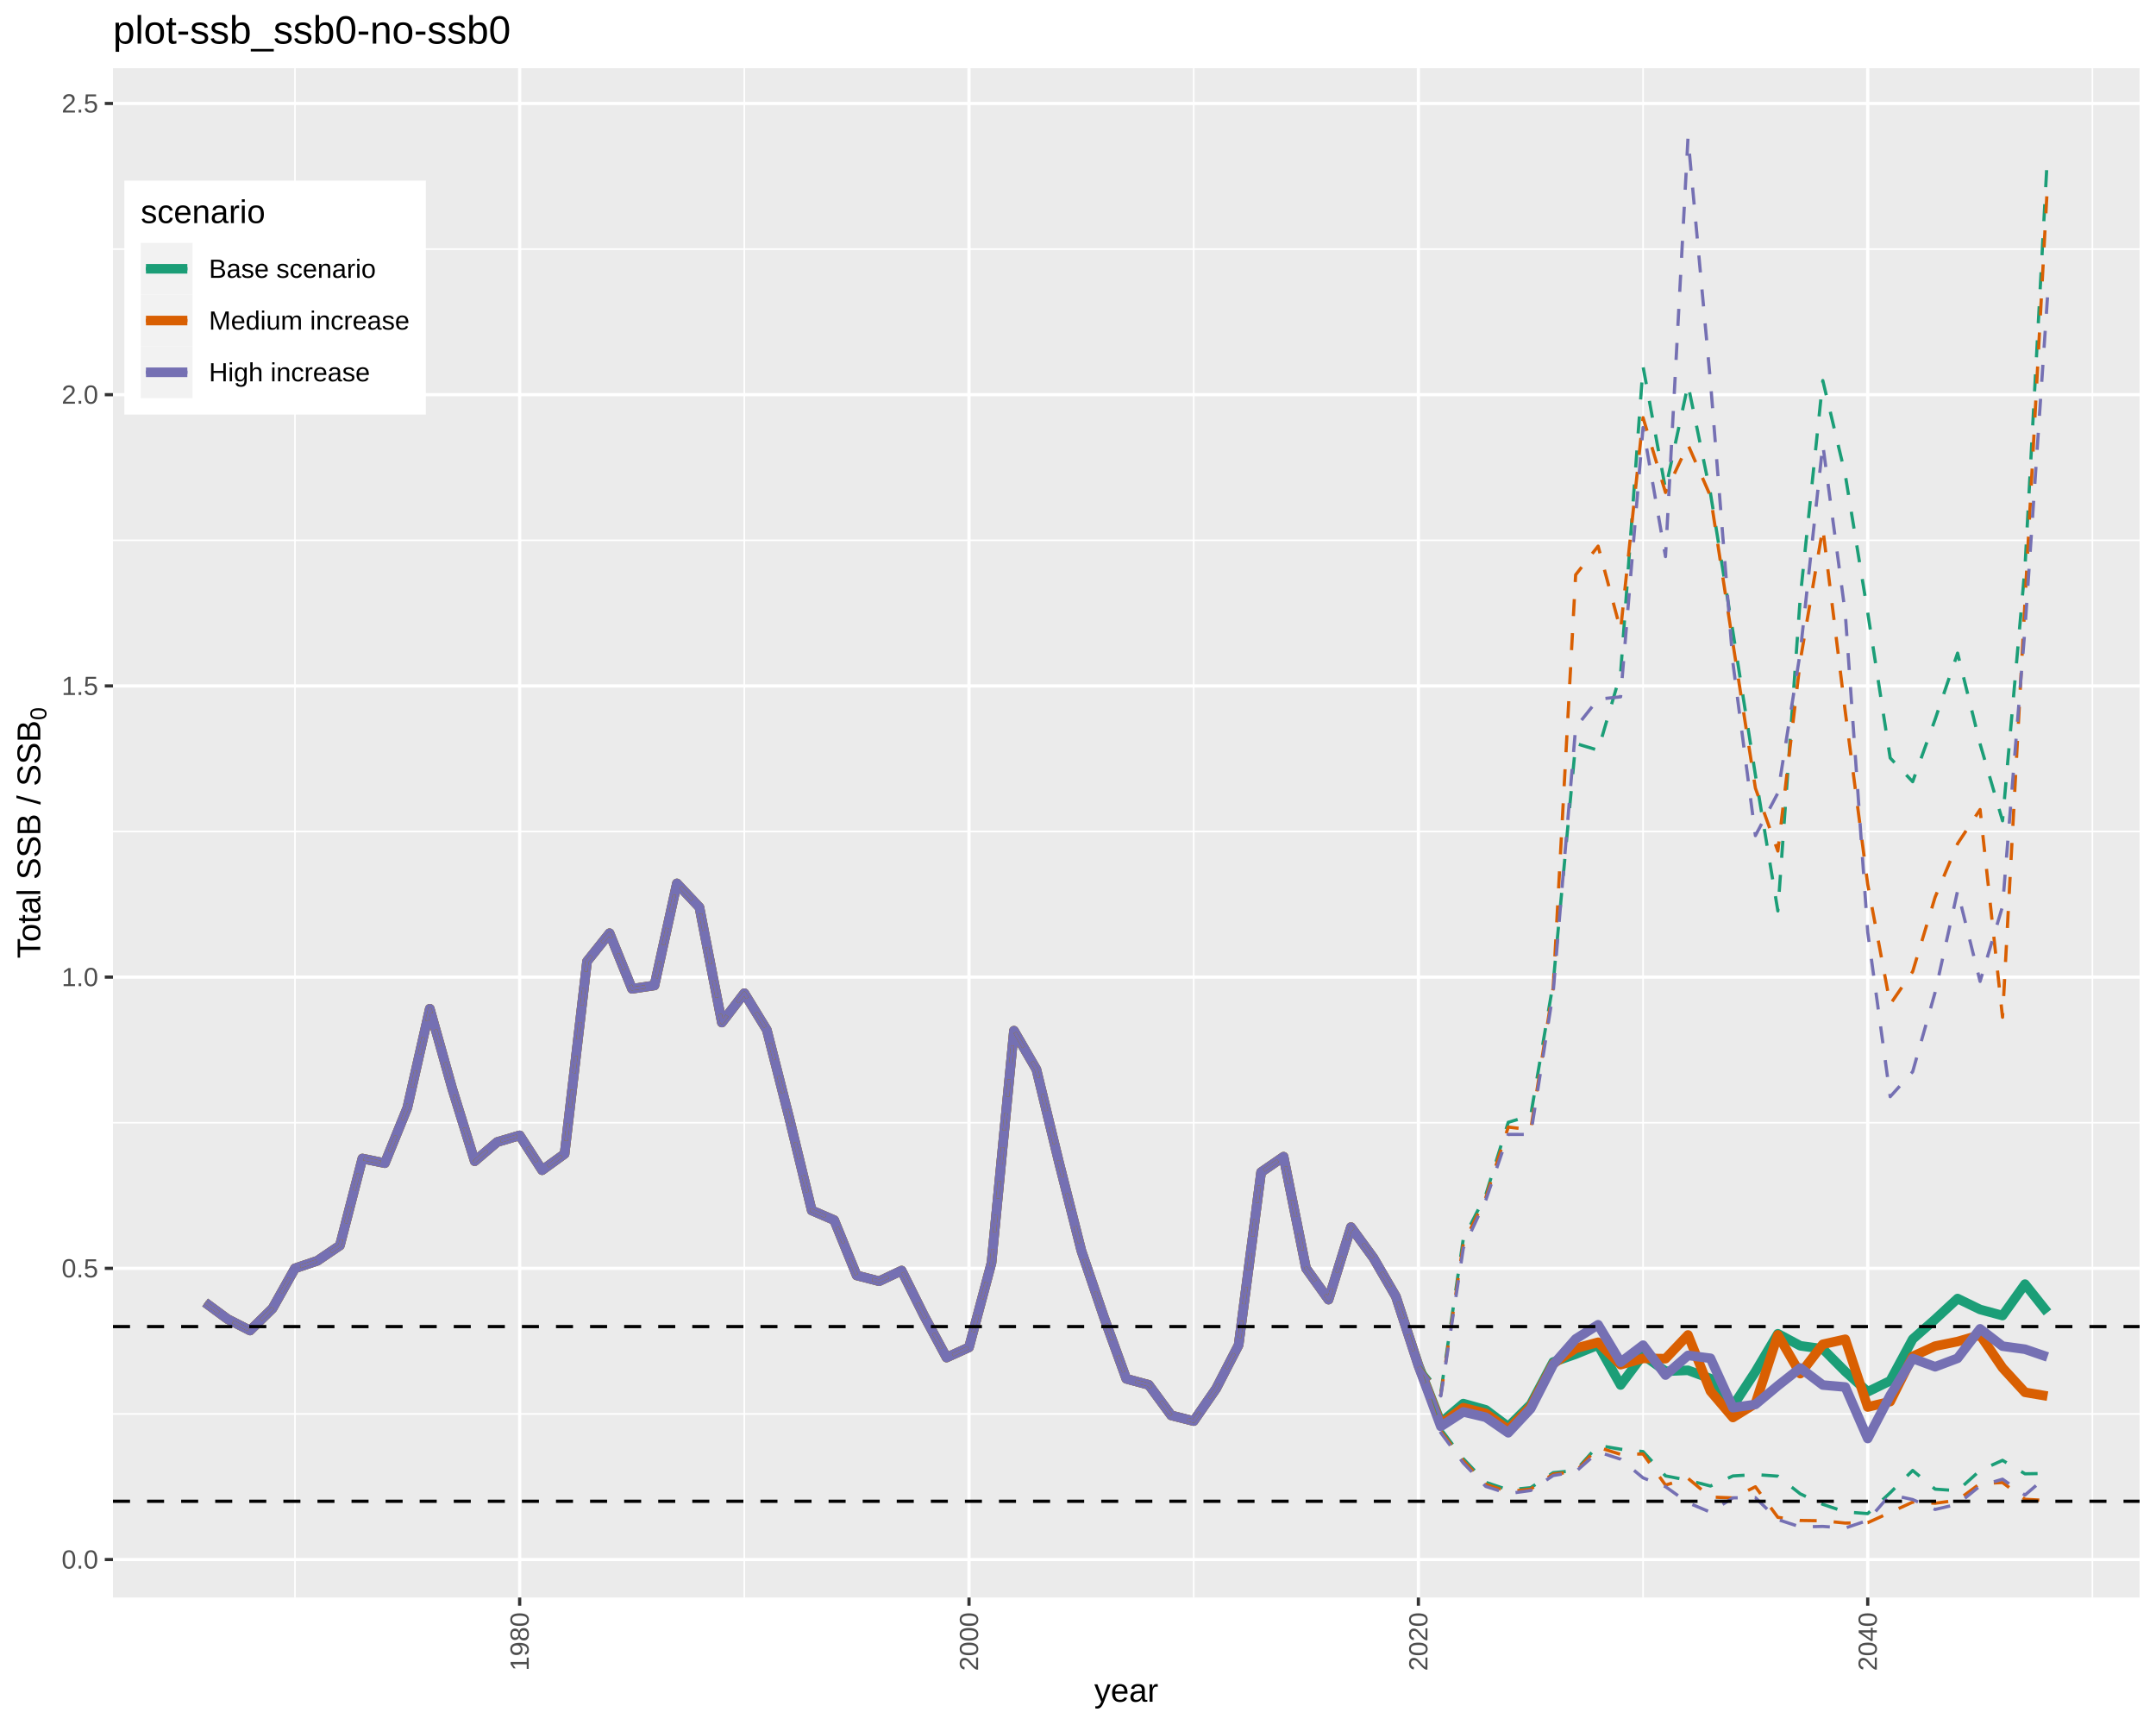
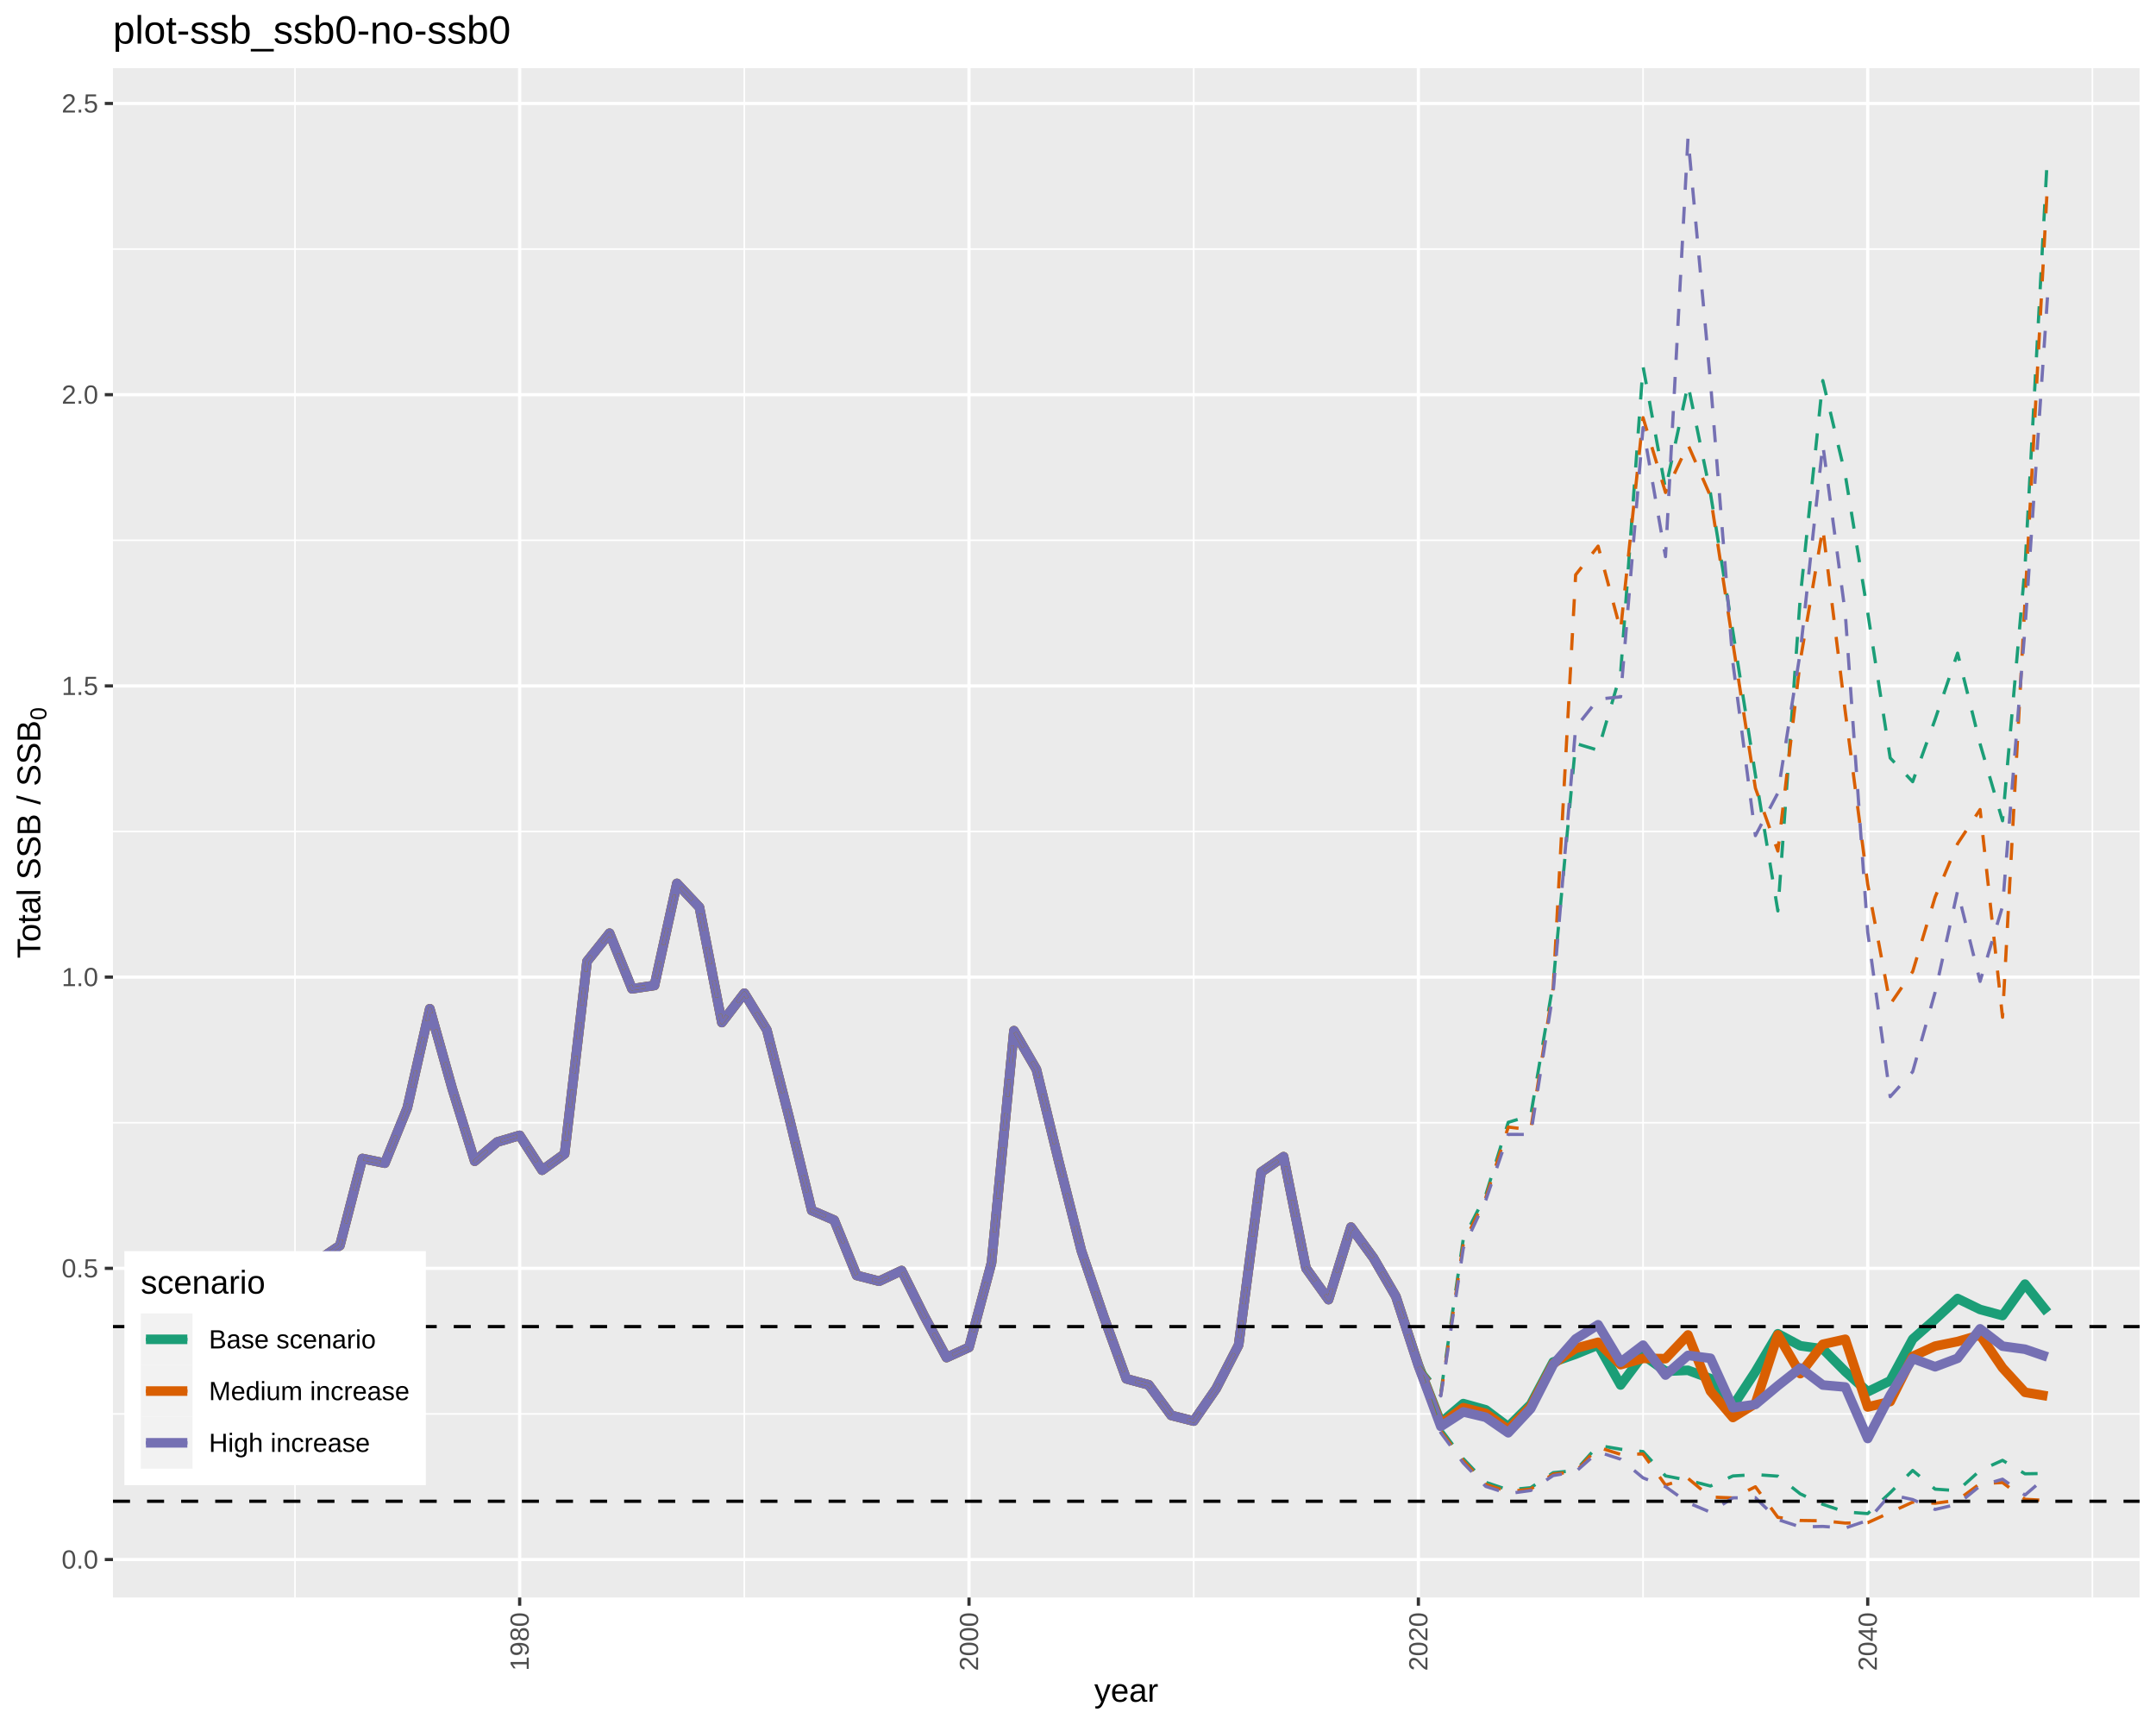
<svg xmlns="http://www.w3.org/2000/svg" viewBox="0 0 720.00 576.00">
  <defs>
    <style type="text/css">
    line, polyline, polygon, path, rect, circle {
      fill: none;
      stroke: #000000;
      stroke-linecap: round;
      stroke-linejoin: round;
      stroke-miterlimit: 10.00;
    }
  </style>
  </defs>
  <rect width="100%" height="100%" style="stroke: none; fill: #FFFFFF;" />
  <rect x="0.00" y="0.00" width="720.00" height="576.00" style="stroke-width: 1.07; stroke: #FFFFFF; fill: #FFFFFF;" />
  <defs>
    <clipPath id="cpMzcuNzN8NzE0LjUyfDUzMy40NHwyMi43Nw==">
      <rect x="37.73" y="22.77" width="676.79" height="510.67" />
    </clipPath>
  </defs>
  <rect x="37.73" y="22.77" width="676.79" height="510.67" style="stroke-width: 1.07; stroke: none; fill: #EBEBEB;" clip-path="url(#cpMzcuNzN8NzE0LjUyfDUzMy40NHwyMi43Nw==)" />
  <polyline points="37.73,472.13 714.52,472.13 " style="stroke-width: 0.53; stroke: #FFFFFF; stroke-linecap: butt;" clip-path="url(#cpMzcuNzN8NzE0LjUyfDUzMy40NHwyMi43Nw==)" />
  <polyline points="37.73,374.89 714.52,374.89 " style="stroke-width: 0.53; stroke: #FFFFFF; stroke-linecap: butt;" clip-path="url(#cpMzcuNzN8NzE0LjUyfDUzMy40NHwyMi43Nw==)" />
  <polyline points="37.73,277.65 714.52,277.65 " style="stroke-width: 0.53; stroke: #FFFFFF; stroke-linecap: butt;" clip-path="url(#cpMzcuNzN8NzE0LjUyfDUzMy40NHwyMi43Nw==)" />
  <polyline points="37.73,180.41 714.52,180.41 " style="stroke-width: 0.53; stroke: #FFFFFF; stroke-linecap: butt;" clip-path="url(#cpMzcuNzN8NzE0LjUyfDUzMy40NHwyMi43Nw==)" />
  <polyline points="37.73,83.17 714.52,83.17 " style="stroke-width: 0.53; stroke: #FFFFFF; stroke-linecap: butt;" clip-path="url(#cpMzcuNzN8NzE0LjUyfDUzMy40NHwyMi43Nw==)" />
  <polyline points="98.51,533.44 98.51,22.77 " style="stroke-width: 0.53; stroke: #FFFFFF; stroke-linecap: butt;" clip-path="url(#cpMzcuNzN8NzE0LjUyfDUzMy40NHwyMi43Nw==)" />
  <polyline points="248.57,533.44 248.57,22.77 " style="stroke-width: 0.53; stroke: #FFFFFF; stroke-linecap: butt;" clip-path="url(#cpMzcuNzN8NzE0LjUyfDUzMy40NHwyMi43Nw==)" />
  <polyline points="398.64,533.44 398.64,22.77 " style="stroke-width: 0.53; stroke: #FFFFFF; stroke-linecap: butt;" clip-path="url(#cpMzcuNzN8NzE0LjUyfDUzMy40NHwyMi43Nw==)" />
  <polyline points="548.70,533.44 548.70,22.77 " style="stroke-width: 0.53; stroke: #FFFFFF; stroke-linecap: butt;" clip-path="url(#cpMzcuNzN8NzE0LjUyfDUzMy40NHwyMi43Nw==)" />
  <polyline points="698.76,533.44 698.76,22.77 " style="stroke-width: 0.53; stroke: #FFFFFF; stroke-linecap: butt;" clip-path="url(#cpMzcuNzN8NzE0LjUyfDUzMy40NHwyMi43Nw==)" />
  <polyline points="37.73,520.75 714.52,520.75 " style="stroke-width: 1.07; stroke: #FFFFFF; stroke-linecap: butt;" clip-path="url(#cpMzcuNzN8NzE0LjUyfDUzMy40NHwyMi43Nw==)" />
  <polyline points="37.73,423.51 714.52,423.51 " style="stroke-width: 1.07; stroke: #FFFFFF; stroke-linecap: butt;" clip-path="url(#cpMzcuNzN8NzE0LjUyfDUzMy40NHwyMi43Nw==)" />
  <polyline points="37.73,326.27 714.52,326.27 " style="stroke-width: 1.07; stroke: #FFFFFF; stroke-linecap: butt;" clip-path="url(#cpMzcuNzN8NzE0LjUyfDUzMy40NHwyMi43Nw==)" />
  <polyline points="37.73,229.03 714.52,229.03 " style="stroke-width: 1.07; stroke: #FFFFFF; stroke-linecap: butt;" clip-path="url(#cpMzcuNzN8NzE0LjUyfDUzMy40NHwyMi43Nw==)" />
  <polyline points="37.73,131.79 714.52,131.79 " style="stroke-width: 1.07; stroke: #FFFFFF; stroke-linecap: butt;" clip-path="url(#cpMzcuNzN8NzE0LjUyfDUzMy40NHwyMi43Nw==)" />
  <polyline points="37.73,34.55 714.52,34.55 " style="stroke-width: 1.07; stroke: #FFFFFF; stroke-linecap: butt;" clip-path="url(#cpMzcuNzN8NzE0LjUyfDUzMy40NHwyMi43Nw==)" />
  <polyline points="173.54,533.44 173.54,22.77 " style="stroke-width: 1.07; stroke: #FFFFFF; stroke-linecap: butt;" clip-path="url(#cpMzcuNzN8NzE0LjUyfDUzMy40NHwyMi43Nw==)" />
  <polyline points="323.60,533.44 323.60,22.77 " style="stroke-width: 1.07; stroke: #FFFFFF; stroke-linecap: butt;" clip-path="url(#cpMzcuNzN8NzE0LjUyfDUzMy40NHwyMi43Nw==)" />
  <polyline points="473.67,533.44 473.67,22.77 " style="stroke-width: 1.07; stroke: #FFFFFF; stroke-linecap: butt;" clip-path="url(#cpMzcuNzN8NzE0LjUyfDUzMy40NHwyMi43Nw==)" />
  <polyline points="623.73,533.44 623.73,22.77 " style="stroke-width: 1.07; stroke: #FFFFFF; stroke-linecap: butt;" clip-path="url(#cpMzcuNzN8NzE0LjUyfDUzMy40NHwyMi43Nw==)" />
  <polyline points="68.50,434.92 76.00,440.45 83.50,444.27 91.00,436.91 98.51,423.52 106.01,420.98 113.51,415.88 121.02,386.85 128.52,388.39 136.02,369.92 143.53,336.84 151.03,363.54 158.53,387.73 166.04,381.34 173.54,379.12 181.04,390.74 188.55,385.30 196.05,321.01 203.55,311.62 211.06,330.17 218.56,329.05 226.06,294.99 233.57,302.96 241.07,341.43 248.57,331.65 256.08,343.90 263.58,373.33 271.08,404.18 278.58,407.42 286.09,425.88 293.59,427.81 301.09,424.26 308.60,439.35 316.10,453.30 323.60,449.89 331.11,421.69 338.61,344.17 346.11,357.11 353.62,388.00 361.12,417.62 368.62,439.70 376.13,460.39 383.63,462.42 391.13,472.61 398.64,474.51 406.14,463.66 413.64,449.12 421.15,391.41 428.65,386.24 436.15,423.48 443.66,433.95 451.16,409.76 458.66,420.03 466.16,432.94 473.67,455.73 481.17,475.02 488.67,468.68 496.18,470.76 503.68,476.39 511.18,468.95 518.69,454.80 526.19,452.17 533.69,449.12 541.20,462.47 548.70,452.45 556.20,457.88 563.71,457.56 571.21,460.34 578.71,469.50 586.22,458.03 593.72,445.37 601.22,449.38 608.73,450.41 616.23,457.97 623.73,464.72 631.24,461.06 638.74,447.15 646.24,440.54 653.74,433.60 661.25,437.25 668.75,439.28 676.25,428.79 683.76,438.24 " style="stroke-width: 3.20; stroke: #1B9E77; stroke-linecap: butt;" clip-path="url(#cpMzcuNzN8NzE0LjUyfDUzMy40NHwyMi43Nw==)" />
  <polyline points="68.50,434.92 76.00,440.45 83.50,444.27 91.00,436.91 98.51,423.52 106.01,420.98 113.51,415.88 121.02,386.85 128.52,388.39 136.02,369.92 143.53,336.84 151.03,363.54 158.53,387.73 166.04,381.34 173.54,379.12 181.04,390.74 188.55,385.30 196.05,321.01 203.55,311.62 211.06,330.17 218.56,329.05 226.06,294.99 233.57,302.96 241.07,341.43 248.57,331.65 256.08,343.90 263.58,373.33 271.08,404.18 278.58,407.42 286.09,425.88 293.59,427.81 301.09,424.26 308.60,439.35 316.10,453.30 323.60,449.89 331.11,421.69 338.61,344.17 346.11,357.11 353.62,388.00 361.12,417.62 368.62,439.70 376.13,460.39 383.63,462.42 391.13,472.61 398.64,474.51 406.14,463.66 413.64,449.12 421.15,391.41 428.65,386.24 436.15,423.48 443.66,433.95 451.16,409.76 458.66,420.03 466.16,432.94 473.67,455.91 481.17,475.61 488.67,470.04 496.18,471.95 503.68,477.37 511.18,469.66 518.69,455.37 526.19,450.23 533.69,448.21 541.20,455.68 548.70,453.58 556.20,453.67 563.71,445.76 571.21,464.52 578.71,473.32 586.22,468.68 593.72,445.75 601.22,458.67 608.73,448.88 616.23,447.20 623.73,469.82 631.24,468.00 638.74,452.92 646.24,449.49 653.74,447.96 661.25,445.77 668.75,456.74 676.25,464.91 683.76,466.18 " style="stroke-width: 3.20; stroke: #D95F02; stroke-linecap: butt;" clip-path="url(#cpMzcuNzN8NzE0LjUyfDUzMy40NHwyMi43Nw==)" />
  <polyline points="68.50,434.92 76.00,440.45 83.50,444.27 91.00,436.91 98.51,423.52 106.01,420.98 113.51,415.88 121.02,386.85 128.52,388.39 136.02,369.92 143.53,336.84 151.03,363.54 158.53,387.73 166.04,381.34 173.54,379.12 181.04,390.74 188.55,385.30 196.05,321.01 203.55,311.62 211.06,330.17 218.56,329.05 226.06,294.99 233.57,302.96 241.07,341.43 248.57,331.65 256.08,343.90 263.58,373.33 271.08,404.18 278.58,407.42 286.09,425.88 293.59,427.81 301.09,424.26 308.60,439.35 316.10,453.30 323.60,449.89 331.11,421.69 338.61,344.17 346.11,357.11 353.62,388.00 361.12,417.62 368.62,439.70 376.13,460.39 383.63,462.42 391.13,472.61 398.64,474.51 406.14,463.66 413.64,449.12 421.15,391.41 428.65,386.24 436.15,423.48 443.66,433.95 451.16,409.76 458.66,420.03 466.16,432.94 473.67,456.06 481.17,476.31 488.67,471.45 496.18,473.24 503.68,478.42 511.18,470.38 518.69,455.66 526.19,447.10 533.69,442.35 541.20,454.87 548.70,449.17 556.20,459.15 563.71,452.59 571.21,453.54 578.71,470.04 586.22,468.96 593.72,462.70 601.22,456.79 608.73,462.48 616.23,463.14 623.73,480.34 631.24,465.93 638.74,453.60 646.24,456.38 653.74,453.55 661.25,443.72 668.75,449.50 676.25,450.52 683.76,453.10 " style="stroke-width: 3.20; stroke: #7570B3; stroke-linecap: butt;" clip-path="url(#cpMzcuNzN8NzE0LjUyfDUzMy40NHwyMi43Nw==)" />
  <polyline points="68.50,434.92 76.00,440.45 83.50,444.27 91.00,436.91 98.51,423.52 106.01,420.98 113.51,415.88 121.02,386.85 128.52,388.39 136.02,369.92 143.53,336.84 151.03,363.54 158.53,387.73 166.04,381.34 173.54,379.12 181.04,390.74 188.55,385.30 196.05,321.01 203.55,311.62 211.06,330.17 218.56,329.05 226.06,294.99 233.57,302.96 241.07,341.43 248.57,331.65 256.08,343.90 263.58,373.33 271.08,404.18 278.58,407.42 286.09,425.88 293.59,427.81 301.09,424.26 308.60,439.35 316.10,453.30 323.60,449.89 331.11,421.69 338.61,344.17 346.11,357.11 353.62,388.00 361.12,417.62 368.62,439.70 376.13,460.39 383.63,462.42 391.13,472.61 398.64,474.51 406.14,463.66 413.64,449.12 421.15,391.41 428.65,386.24 436.15,423.48 443.66,433.95 451.16,409.76 458.66,420.03 466.16,432.94 473.67,455.73 481.17,477.11 488.67,487.07 496.18,494.96 503.68,497.49 511.18,496.76 518.69,491.74 526.19,491.03 533.69,482.64 541.20,483.91 548.70,484.70 556.20,492.82 563.71,494.27 571.21,496.20 578.71,492.84 586.22,492.38 593.72,492.91 601.22,498.83 608.73,502.32 616.23,504.85 623.73,505.41 631.24,498.43 638.74,491.00 646.24,497.24 653.74,497.76 661.25,491.00 668.75,487.62 676.25,492.12 683.76,491.99 " style="stroke-width: 1.07; stroke: #1B9E77; stroke-dasharray: 5.69,5.69; stroke-linecap: butt;" clip-path="url(#cpMzcuNzN8NzE0LjUyfDUzMy40NHwyMi43Nw==)" />
  <polyline points="68.50,434.92 76.00,440.45 83.50,444.27 91.00,436.91 98.51,423.52 106.01,420.98 113.51,415.88 121.02,386.85 128.52,388.39 136.02,369.92 143.53,336.84 151.03,363.54 158.53,387.73 166.04,381.34 173.54,379.12 181.04,390.74 188.55,385.30 196.05,321.01 203.55,311.62 211.06,330.17 218.56,329.05 226.06,294.99 233.57,302.96 241.07,341.43 248.57,331.65 256.08,343.90 263.58,373.33 271.08,404.18 278.58,407.42 286.09,425.88 293.59,427.81 301.09,424.26 308.60,439.35 316.10,453.30 323.60,449.89 331.11,421.69 338.61,344.17 346.11,357.11 353.62,388.00 361.12,417.62 368.62,439.70 376.13,460.39 383.63,462.42 391.13,472.61 398.64,474.51 406.14,463.66 413.64,449.12 421.15,391.41 428.65,386.24 436.15,423.48 443.66,433.95 451.16,409.76 458.66,420.03 466.16,432.94 473.67,455.91 481.17,477.86 488.67,487.76 496.18,495.64 503.68,498.10 511.18,497.23 518.69,492.20 526.19,491.41 533.69,483.27 541.20,485.63 548.70,485.51 556.20,495.89 563.71,493.64 571.21,499.88 578.71,500.18 586.22,496.45 593.72,506.66 601.22,507.70 608.73,507.81 616.23,508.58 623.73,508.45 631.24,505.02 638.74,501.58 646.24,501.95 653.74,500.94 661.25,495.40 668.75,495.04 676.25,500.63 683.76,501.03 " style="stroke-width: 1.07; stroke: #D95F02; stroke-dasharray: 5.69,5.69; stroke-linecap: butt;" clip-path="url(#cpMzcuNzN8NzE0LjUyfDUzMy40NHwyMi43Nw==)" />
  <polyline points="68.50,434.92 76.00,440.45 83.50,444.27 91.00,436.91 98.51,423.52 106.01,420.98 113.51,415.88 121.02,386.85 128.52,388.39 136.02,369.92 143.53,336.84 151.03,363.54 158.53,387.73 166.04,381.34 173.54,379.12 181.04,390.74 188.55,385.30 196.05,321.01 203.55,311.62 211.06,330.17 218.56,329.05 226.06,294.99 233.57,302.96 241.07,341.43 248.57,331.65 256.08,343.90 263.58,373.33 271.08,404.18 278.58,407.42 286.09,425.88 293.59,427.81 301.09,424.26 308.60,439.35 316.10,453.30 323.60,449.89 331.11,421.69 338.61,344.17 346.11,357.11 353.62,388.00 361.12,417.62 368.62,439.70 376.13,460.39 383.63,462.42 391.13,472.61 398.64,474.51 406.14,463.66 413.64,449.12 421.15,391.41 428.65,386.24 436.15,423.48 443.66,433.95 451.16,409.76 458.66,420.03 466.16,432.94 473.67,456.06 481.17,478.42 488.67,488.53 496.18,496.34 503.68,498.74 511.18,497.70 518.69,492.70 526.19,491.44 533.69,484.80 541.20,487.24 548.70,493.48 556.20,496.42 563.71,501.77 571.21,504.95 578.71,500.15 586.22,500.09 593.72,507.40 601.22,509.86 608.73,509.69 616.23,510.23 623.73,507.68 631.24,499.07 638.74,500.72 646.24,504.02 653.74,502.28 661.25,496.15 668.75,493.92 676.25,499.22 683.76,492.77 " style="stroke-width: 1.07; stroke: #7570B3; stroke-dasharray: 5.69,5.69; stroke-linecap: butt;" clip-path="url(#cpMzcuNzN8NzE0LjUyfDUzMy40NHwyMi43Nw==)" />
  <polyline points="68.50,434.92 76.00,440.45 83.50,444.27 91.00,436.91 98.51,423.52 106.01,420.98 113.51,415.88 121.02,386.85 128.52,388.39 136.02,369.92 143.53,336.84 151.03,363.54 158.53,387.73 166.04,381.34 173.54,379.12 181.04,390.74 188.55,385.30 196.05,321.01 203.55,311.62 211.06,330.17 218.56,329.05 226.06,294.99 233.57,302.96 241.07,341.43 248.57,331.65 256.08,343.90 263.58,373.33 271.08,404.18 278.58,407.42 286.09,425.88 293.59,427.81 301.09,424.26 308.60,439.35 316.10,453.30 323.60,449.89 331.11,421.69 338.61,344.17 346.11,357.11 353.62,388.00 361.12,417.62 368.62,439.70 376.13,460.39 383.63,462.42 391.13,472.61 398.64,474.51 406.14,463.66 413.64,449.12 421.15,391.41 428.65,386.24 436.15,423.48 443.66,433.95 451.16,409.76 458.66,420.03 466.16,432.94 473.67,455.73 481.17,464.95 488.67,413.70 496.18,398.96 503.68,374.75 511.18,372.49 518.69,328.28 526.19,248.25 533.69,250.51 541.20,224.92 548.70,122.36 556.20,163.34 563.71,128.44 571.21,164.73 578.71,210.99 586.22,258.78 593.72,304.17 601.22,199.25 608.73,127.07 616.23,158.55 623.73,204.56 631.24,253.10 638.74,261.02 646.24,240.19 653.74,218.09 661.25,248.41 668.75,274.07 676.25,189.40 683.76,51.68 " style="stroke-width: 1.07; stroke: #1B9E77; stroke-dasharray: 5.69,5.69; stroke-linecap: butt;" clip-path="url(#cpMzcuNzN8NzE0LjUyfDUzMy40NHwyMi43Nw==)" />
  <polyline points="68.50,434.92 76.00,440.45 83.50,444.27 91.00,436.91 98.51,423.52 106.01,420.98 113.51,415.88 121.02,386.85 128.52,388.39 136.02,369.92 143.53,336.84 151.03,363.54 158.53,387.73 166.04,381.34 173.54,379.12 181.04,390.74 188.55,385.30 196.05,321.01 203.55,311.62 211.06,330.17 218.56,329.05 226.06,294.99 233.57,302.96 241.07,341.43 248.57,331.65 256.08,343.90 263.58,373.33 271.08,404.18 278.58,407.42 286.09,425.88 293.59,427.81 301.09,424.26 308.60,439.35 316.10,453.30 323.60,449.89 331.11,421.69 338.61,344.17 346.11,357.11 353.62,388.00 361.12,417.62 368.62,439.70 376.13,460.39 383.63,462.42 391.13,472.61 398.64,474.51 406.14,463.66 413.64,449.12 421.15,391.41 428.65,386.24 436.15,423.48 443.66,433.95 451.16,409.76 458.66,420.03 466.16,432.94 473.67,455.91 481.17,465.74 488.67,415.34 496.18,399.92 503.68,376.34 511.18,377.25 518.69,329.84 526.19,191.94 533.69,182.36 541.20,210.39 548.70,139.47 556.20,164.45 563.71,148.50 571.21,165.66 578.71,214.81 586.22,263.17 593.72,284.18 601.22,220.52 608.73,176.35 616.23,237.63 623.73,295.32 631.24,335.34 638.74,324.43 646.24,299.55 653.74,281.70 661.25,270.31 668.75,339.67 676.25,200.85 683.76,61.41 " style="stroke-width: 1.07; stroke: #D95F02; stroke-dasharray: 5.69,5.69; stroke-linecap: butt;" clip-path="url(#cpMzcuNzN8NzE0LjUyfDUzMy40NHwyMi43Nw==)" />
  <polyline points="68.50,434.92 76.00,440.45 83.50,444.27 91.00,436.91 98.51,423.52 106.01,420.98 113.51,415.88 121.02,386.85 128.52,388.39 136.02,369.92 143.53,336.84 151.03,363.54 158.53,387.73 166.04,381.34 173.54,379.12 181.04,390.74 188.55,385.30 196.05,321.01 203.55,311.62 211.06,330.17 218.56,329.05 226.06,294.99 233.57,302.96 241.07,341.43 248.57,331.65 256.08,343.90 263.58,373.33 271.08,404.18 278.58,407.42 286.09,425.88 293.59,427.81 301.09,424.26 308.60,439.35 316.10,453.30 323.60,449.89 331.11,421.69 338.61,344.17 346.11,357.11 353.62,388.00 361.12,417.62 368.62,439.70 376.13,460.39 383.63,462.42 391.13,472.61 398.64,474.51 406.14,463.66 413.64,449.12 421.15,391.41 428.65,386.24 436.15,423.48 443.66,433.95 451.16,409.76 458.66,420.03 466.16,432.94 473.67,456.06 481.17,466.12 488.67,416.83 496.18,400.74 503.68,378.80 511.18,378.81 518.69,331.32 526.19,242.95 533.69,233.47 541.20,232.68 548.70,142.76 556.20,185.86 563.71,45.98 571.21,127.42 578.71,221.32 586.22,279.03 593.72,264.80 601.22,217.69 608.73,148.43 616.23,204.78 623.73,311.28 631.24,366.20 638.74,357.86 646.24,331.34 653.74,297.52 661.25,327.70 668.75,302.65 676.25,209.89 683.76,99.29 " style="stroke-width: 1.07; stroke: #7570B3; stroke-dasharray: 5.69,5.69; stroke-linecap: butt;" clip-path="url(#cpMzcuNzN8NzE0LjUyfDUzMy40NHwyMi43Nw==)" />
  <line x1="37.73" y1="442.96" x2="714.52" y2="442.96" style="stroke-width: 1.07; stroke-dasharray: 5.69,5.69; stroke-linecap: butt;" clip-path="url(#cpMzcuNzN8NzE0LjUyfDUzMy40NHwyMi43Nw==)" />
  <line x1="37.73" y1="501.30" x2="714.52" y2="501.30" style="stroke-width: 1.07; stroke-dasharray: 5.69,5.69; stroke-linecap: butt;" clip-path="url(#cpMzcuNzN8NzE0LjUyfDUzMy40NHwyMi43Nw==)" />
  <defs>
    <clipPath id="cpMC4wMHw3MjAuMDB8NTc2LjAwfDAuMDA=">
      <rect x="0.00" y="0.00" width="720.00" height="576.00" />
    </clipPath>
  </defs>
  <g clip-path="url(#cpMC4wMHw3MjAuMDB8NTc2LjAwfDAuMDA=)">
    <text x="20.58" y="523.78" style="font-size: 8.80px; fill: #4D4D4D; font-family: Liberation Sans;" textLength="12.22px" lengthAdjust="spacingAndGlyphs">0.0</text>
  </g>
  <g clip-path="url(#cpMC4wMHw3MjAuMDB8NTc2LjAwfDAuMDA=)">
    <text x="20.58" y="426.54" style="font-size: 8.80px; fill: #4D4D4D; font-family: Liberation Sans;" textLength="12.22px" lengthAdjust="spacingAndGlyphs">0.5</text>
  </g>
  <g clip-path="url(#cpMC4wMHw3MjAuMDB8NTc2LjAwfDAuMDA=)">
    <text x="20.58" y="329.29" style="font-size: 8.80px; fill: #4D4D4D; font-family: Liberation Sans;" textLength="12.22px" lengthAdjust="spacingAndGlyphs">1.0</text>
  </g>
  <g clip-path="url(#cpMC4wMHw3MjAuMDB8NTc2LjAwfDAuMDA=)">
    <text x="20.58" y="232.05" style="font-size: 8.80px; fill: #4D4D4D; font-family: Liberation Sans;" textLength="12.22px" lengthAdjust="spacingAndGlyphs">1.5</text>
  </g>
  <g clip-path="url(#cpMC4wMHw3MjAuMDB8NTc2LjAwfDAuMDA=)">
    <text x="20.58" y="134.81" style="font-size: 8.80px; fill: #4D4D4D; font-family: Liberation Sans;" textLength="12.22px" lengthAdjust="spacingAndGlyphs">2.0</text>
  </g>
  <g clip-path="url(#cpMC4wMHw3MjAuMDB8NTc2LjAwfDAuMDA=)">
    <text x="20.58" y="37.57" style="font-size: 8.80px; fill: #4D4D4D; font-family: Liberation Sans;" textLength="12.22px" lengthAdjust="spacingAndGlyphs">2.5</text>
  </g>
  <polyline points="34.99,520.75 37.73,520.75 " style="stroke-width: 1.07; stroke: #333333; stroke-linecap: butt;" clip-path="url(#cpMC4wMHw3MjAuMDB8NTc2LjAwfDAuMDA=)" />
  <polyline points="34.99,423.51 37.73,423.51 " style="stroke-width: 1.07; stroke: #333333; stroke-linecap: butt;" clip-path="url(#cpMC4wMHw3MjAuMDB8NTc2LjAwfDAuMDA=)" />
  <polyline points="34.99,326.27 37.73,326.27 " style="stroke-width: 1.07; stroke: #333333; stroke-linecap: butt;" clip-path="url(#cpMC4wMHw3MjAuMDB8NTc2LjAwfDAuMDA=)" />
  <polyline points="34.99,229.03 37.73,229.03 " style="stroke-width: 1.07; stroke: #333333; stroke-linecap: butt;" clip-path="url(#cpMC4wMHw3MjAuMDB8NTc2LjAwfDAuMDA=)" />
  <polyline points="34.99,131.79 37.73,131.79 " style="stroke-width: 1.07; stroke: #333333; stroke-linecap: butt;" clip-path="url(#cpMC4wMHw3MjAuMDB8NTc2LjAwfDAuMDA=)" />
  <polyline points="34.99,34.55 37.73,34.55 " style="stroke-width: 1.07; stroke: #333333; stroke-linecap: butt;" clip-path="url(#cpMC4wMHw3MjAuMDB8NTc2LjAwfDAuMDA=)" />
  <polyline points="173.54,536.18 173.54,533.44 " style="stroke-width: 1.07; stroke: #333333; stroke-linecap: butt;" clip-path="url(#cpMC4wMHw3MjAuMDB8NTc2LjAwfDAuMDA=)" />
  <polyline points="323.60,536.18 323.60,533.44 " style="stroke-width: 1.07; stroke: #333333; stroke-linecap: butt;" clip-path="url(#cpMC4wMHw3MjAuMDB8NTc2LjAwfDAuMDA=)" />
  <polyline points="473.67,536.18 473.67,533.44 " style="stroke-width: 1.07; stroke: #333333; stroke-linecap: butt;" clip-path="url(#cpMC4wMHw3MjAuMDB8NTc2LjAwfDAuMDA=)" />
  <polyline points="623.73,536.18 623.73,533.44 " style="stroke-width: 1.07; stroke: #333333; stroke-linecap: butt;" clip-path="url(#cpMC4wMHw3MjAuMDB8NTc2LjAwfDAuMDA=)" />
  <g clip-path="url(#cpMC4wMHw3MjAuMDB8NTc2LjAwfDAuMDA=)">
    <text transform="translate(176.56,557.94) rotate(-90)" style="font-size: 8.80px; fill: #4D4D4D; font-family: Liberation Sans;" textLength="19.56px" lengthAdjust="spacingAndGlyphs">1980</text>
  </g>
  <g clip-path="url(#cpMC4wMHw3MjAuMDB8NTc2LjAwfDAuMDA=)">
    <text transform="translate(326.63,557.94) rotate(-90)" style="font-size: 8.80px; fill: #4D4D4D; font-family: Liberation Sans;" textLength="19.56px" lengthAdjust="spacingAndGlyphs">2000</text>
  </g>
  <g clip-path="url(#cpMC4wMHw3MjAuMDB8NTc2LjAwfDAuMDA=)">
    <text transform="translate(476.69,557.94) rotate(-90)" style="font-size: 8.80px; fill: #4D4D4D; font-family: Liberation Sans;" textLength="19.56px" lengthAdjust="spacingAndGlyphs">2020</text>
  </g>
  <g clip-path="url(#cpMC4wMHw3MjAuMDB8NTc2LjAwfDAuMDA=)">
    <text transform="translate(626.76,557.94) rotate(-90)" style="font-size: 8.80px; fill: #4D4D4D; font-family: Liberation Sans;" textLength="19.56px" lengthAdjust="spacingAndGlyphs">2040</text>
  </g>
  <g clip-path="url(#cpMC4wMHw3MjAuMDB8NTc2LjAwfDAuMDA=)">
    <text x="365.42" y="568.24" style="font-size: 11.00px; font-family: Liberation Sans;" textLength="21.41px" lengthAdjust="spacingAndGlyphs">year</text>
  </g>
  <g clip-path="url(#cpMC4wMHw3MjAuMDB8NTc2LjAwfDAuMDA=)">
    <text transform="translate(13.45,320.03) rotate(-90)" style="font-size: 11.00px; font-family: Liberation Sans;" textLength="79.56px" lengthAdjust="spacingAndGlyphs">Total SSB / SSB</text>
  </g>
  <g clip-path="url(#cpMC4wMHw3MjAuMDB8NTc2LjAwfDAuMDA=)">
    <text transform="translate(15.48,240.47) rotate(-90)" style="font-size: 7.70px; font-family: Liberation Sans;" textLength="4.28px" lengthAdjust="spacingAndGlyphs">0</text>
  </g>
-   <rect x="41.53" y="60.31" width="100.69" height="78.12" style="stroke-width: 1.07; stroke: none; fill: #FFFFFF;" clip-path="url(#cpMC4wMHw3MjAuMDB8NTc2LjAwfDAuMDA=)" />
+   <rect x="41.53" y="417.78" width="100.69" height="78.12" style="stroke-width: 1.07; stroke: none; fill: #FFFFFF;" clip-path="url(#cpMC4wMHw3MjAuMDB8NTc2LjAwfDAuMDA=)" />
  <g clip-path="url(#cpMC4wMHw3MjAuMDB8NTc2LjAwfDAuMDA=)">
-     <text x="47.01" y="74.49" style="font-size: 11.00px; font-family: Liberation Sans;" textLength="41.59px" lengthAdjust="spacingAndGlyphs">scenario</text>
+     <text x="47.01" y="431.96" style="font-size: 11.00px; font-family: Liberation Sans;" textLength="41.59px" lengthAdjust="spacingAndGlyphs">scenario</text>
  </g>
-   <rect x="47.01" y="81.11" width="17.28" height="17.28" style="stroke-width: 1.07; stroke: none; fill: #F2F2F2;" clip-path="url(#cpMC4wMHw3MjAuMDB8NTc2LjAwfDAuMDA=)" />
-   <line x1="48.74" y1="89.75" x2="62.56" y2="89.75" style="stroke-width: 3.20; stroke: #1B9E77; stroke-linecap: butt;" clip-path="url(#cpMC4wMHw3MjAuMDB8NTc2LjAwfDAuMDA=)" />
-   <line x1="48.74" y1="89.75" x2="62.56" y2="89.75" style="stroke-width: 1.07; stroke: #1B9E77; stroke-dasharray: 5.69,5.69; stroke-linecap: butt;" clip-path="url(#cpMC4wMHw3MjAuMDB8NTc2LjAwfDAuMDA=)" />
-   <line x1="48.74" y1="89.75" x2="62.56" y2="89.75" style="stroke-width: 1.07; stroke: #1B9E77; stroke-dasharray: 5.69,5.69; stroke-linecap: butt;" clip-path="url(#cpMC4wMHw3MjAuMDB8NTc2LjAwfDAuMDA=)" />
-   <rect x="47.01" y="98.39" width="17.28" height="17.28" style="stroke-width: 1.07; stroke: none; fill: #F2F2F2;" clip-path="url(#cpMC4wMHw3MjAuMDB8NTc2LjAwfDAuMDA=)" />
-   <line x1="48.74" y1="107.03" x2="62.56" y2="107.03" style="stroke-width: 3.20; stroke: #D95F02; stroke-linecap: butt;" clip-path="url(#cpMC4wMHw3MjAuMDB8NTc2LjAwfDAuMDA=)" />
-   <line x1="48.74" y1="107.03" x2="62.56" y2="107.03" style="stroke-width: 1.07; stroke: #D95F02; stroke-dasharray: 5.69,5.69; stroke-linecap: butt;" clip-path="url(#cpMC4wMHw3MjAuMDB8NTc2LjAwfDAuMDA=)" />
-   <line x1="48.74" y1="107.03" x2="62.56" y2="107.03" style="stroke-width: 1.07; stroke: #D95F02; stroke-dasharray: 5.69,5.69; stroke-linecap: butt;" clip-path="url(#cpMC4wMHw3MjAuMDB8NTc2LjAwfDAuMDA=)" />
-   <rect x="47.01" y="115.67" width="17.28" height="17.28" style="stroke-width: 1.07; stroke: none; fill: #F2F2F2;" clip-path="url(#cpMC4wMHw3MjAuMDB8NTc2LjAwfDAuMDA=)" />
-   <line x1="48.74" y1="124.31" x2="62.56" y2="124.31" style="stroke-width: 3.20; stroke: #7570B3; stroke-linecap: butt;" clip-path="url(#cpMC4wMHw3MjAuMDB8NTc2LjAwfDAuMDA=)" />
-   <line x1="48.74" y1="124.31" x2="62.56" y2="124.31" style="stroke-width: 1.07; stroke: #7570B3; stroke-dasharray: 5.69,5.69; stroke-linecap: butt;" clip-path="url(#cpMC4wMHw3MjAuMDB8NTc2LjAwfDAuMDA=)" />
-   <line x1="48.74" y1="124.31" x2="62.56" y2="124.31" style="stroke-width: 1.07; stroke: #7570B3; stroke-dasharray: 5.69,5.69; stroke-linecap: butt;" clip-path="url(#cpMC4wMHw3MjAuMDB8NTc2LjAwfDAuMDA=)" />
+   <rect x="47.01" y="438.58" width="17.28" height="17.28" style="stroke-width: 1.07; stroke: none; fill: #F2F2F2;" clip-path="url(#cpMC4wMHw3MjAuMDB8NTc2LjAwfDAuMDA=)" />
+   <line x1="48.74" y1="447.22" x2="62.56" y2="447.22" style="stroke-width: 3.20; stroke: #1B9E77; stroke-linecap: butt;" clip-path="url(#cpMC4wMHw3MjAuMDB8NTc2LjAwfDAuMDA=)" />
+   <line x1="48.74" y1="447.22" x2="62.56" y2="447.22" style="stroke-width: 1.07; stroke: #1B9E77; stroke-dasharray: 5.69,5.69; stroke-linecap: butt;" clip-path="url(#cpMC4wMHw3MjAuMDB8NTc2LjAwfDAuMDA=)" />
+   <line x1="48.74" y1="447.22" x2="62.56" y2="447.22" style="stroke-width: 1.07; stroke: #1B9E77; stroke-dasharray: 5.69,5.69; stroke-linecap: butt;" clip-path="url(#cpMC4wMHw3MjAuMDB8NTc2LjAwfDAuMDA=)" />
+   <rect x="47.01" y="455.86" width="17.28" height="17.28" style="stroke-width: 1.07; stroke: none; fill: #F2F2F2;" clip-path="url(#cpMC4wMHw3MjAuMDB8NTc2LjAwfDAuMDA=)" />
+   <line x1="48.74" y1="464.50" x2="62.56" y2="464.50" style="stroke-width: 3.20; stroke: #D95F02; stroke-linecap: butt;" clip-path="url(#cpMC4wMHw3MjAuMDB8NTc2LjAwfDAuMDA=)" />
+   <line x1="48.74" y1="464.50" x2="62.56" y2="464.50" style="stroke-width: 1.07; stroke: #D95F02; stroke-dasharray: 5.69,5.69; stroke-linecap: butt;" clip-path="url(#cpMC4wMHw3MjAuMDB8NTc2LjAwfDAuMDA=)" />
+   <line x1="48.74" y1="464.50" x2="62.56" y2="464.50" style="stroke-width: 1.07; stroke: #D95F02; stroke-dasharray: 5.69,5.69; stroke-linecap: butt;" clip-path="url(#cpMC4wMHw3MjAuMDB8NTc2LjAwfDAuMDA=)" />
+   <rect x="47.01" y="473.14" width="17.28" height="17.28" style="stroke-width: 1.07; stroke: none; fill: #F2F2F2;" clip-path="url(#cpMC4wMHw3MjAuMDB8NTc2LjAwfDAuMDA=)" />
+   <line x1="48.74" y1="481.78" x2="62.56" y2="481.78" style="stroke-width: 3.20; stroke: #7570B3; stroke-linecap: butt;" clip-path="url(#cpMC4wMHw3MjAuMDB8NTc2LjAwfDAuMDA=)" />
+   <line x1="48.74" y1="481.78" x2="62.56" y2="481.78" style="stroke-width: 1.07; stroke: #7570B3; stroke-dasharray: 5.69,5.69; stroke-linecap: butt;" clip-path="url(#cpMC4wMHw3MjAuMDB8NTc2LjAwfDAuMDA=)" />
+   <line x1="48.74" y1="481.78" x2="62.56" y2="481.78" style="stroke-width: 1.07; stroke: #7570B3; stroke-dasharray: 5.69,5.69; stroke-linecap: butt;" clip-path="url(#cpMC4wMHw3MjAuMDB8NTc2LjAwfDAuMDA=)" />
  <g clip-path="url(#cpMC4wMHw3MjAuMDB8NTc2LjAwfDAuMDA=)">
-     <text x="69.77" y="92.78" style="font-size: 8.80px; font-family: Liberation Sans;" textLength="55.75px" lengthAdjust="spacingAndGlyphs">Base scenario</text>
+     <text x="69.77" y="450.25" style="font-size: 8.80px; font-family: Liberation Sans;" textLength="55.75px" lengthAdjust="spacingAndGlyphs">Base scenario</text>
  </g>
  <g clip-path="url(#cpMC4wMHw3MjAuMDB8NTc2LjAwfDAuMDA=)">
-     <text x="69.77" y="110.06" style="font-size: 8.80px; font-family: Liberation Sans;" textLength="66.97px" lengthAdjust="spacingAndGlyphs">Medium increase</text>
+     <text x="69.77" y="467.53" style="font-size: 8.80px; font-family: Liberation Sans;" textLength="66.97px" lengthAdjust="spacingAndGlyphs">Medium increase</text>
  </g>
  <g clip-path="url(#cpMC4wMHw3MjAuMDB8NTc2LjAwfDAuMDA=)">
-     <text x="69.77" y="127.34" style="font-size: 8.80px; font-family: Liberation Sans;" textLength="53.78px" lengthAdjust="spacingAndGlyphs">High increase</text>
+     <text x="69.77" y="484.81" style="font-size: 8.80px; font-family: Liberation Sans;" textLength="53.78px" lengthAdjust="spacingAndGlyphs">High increase</text>
  </g>
  <g clip-path="url(#cpMC4wMHw3MjAuMDB8NTc2LjAwfDAuMDA=)">
    <text x="37.73" y="14.56" style="font-size: 13.20px; font-family: Liberation Sans;" textLength="132.61px" lengthAdjust="spacingAndGlyphs">plot-ssb_ssb0-no-ssb0</text>
  </g>
</svg>
